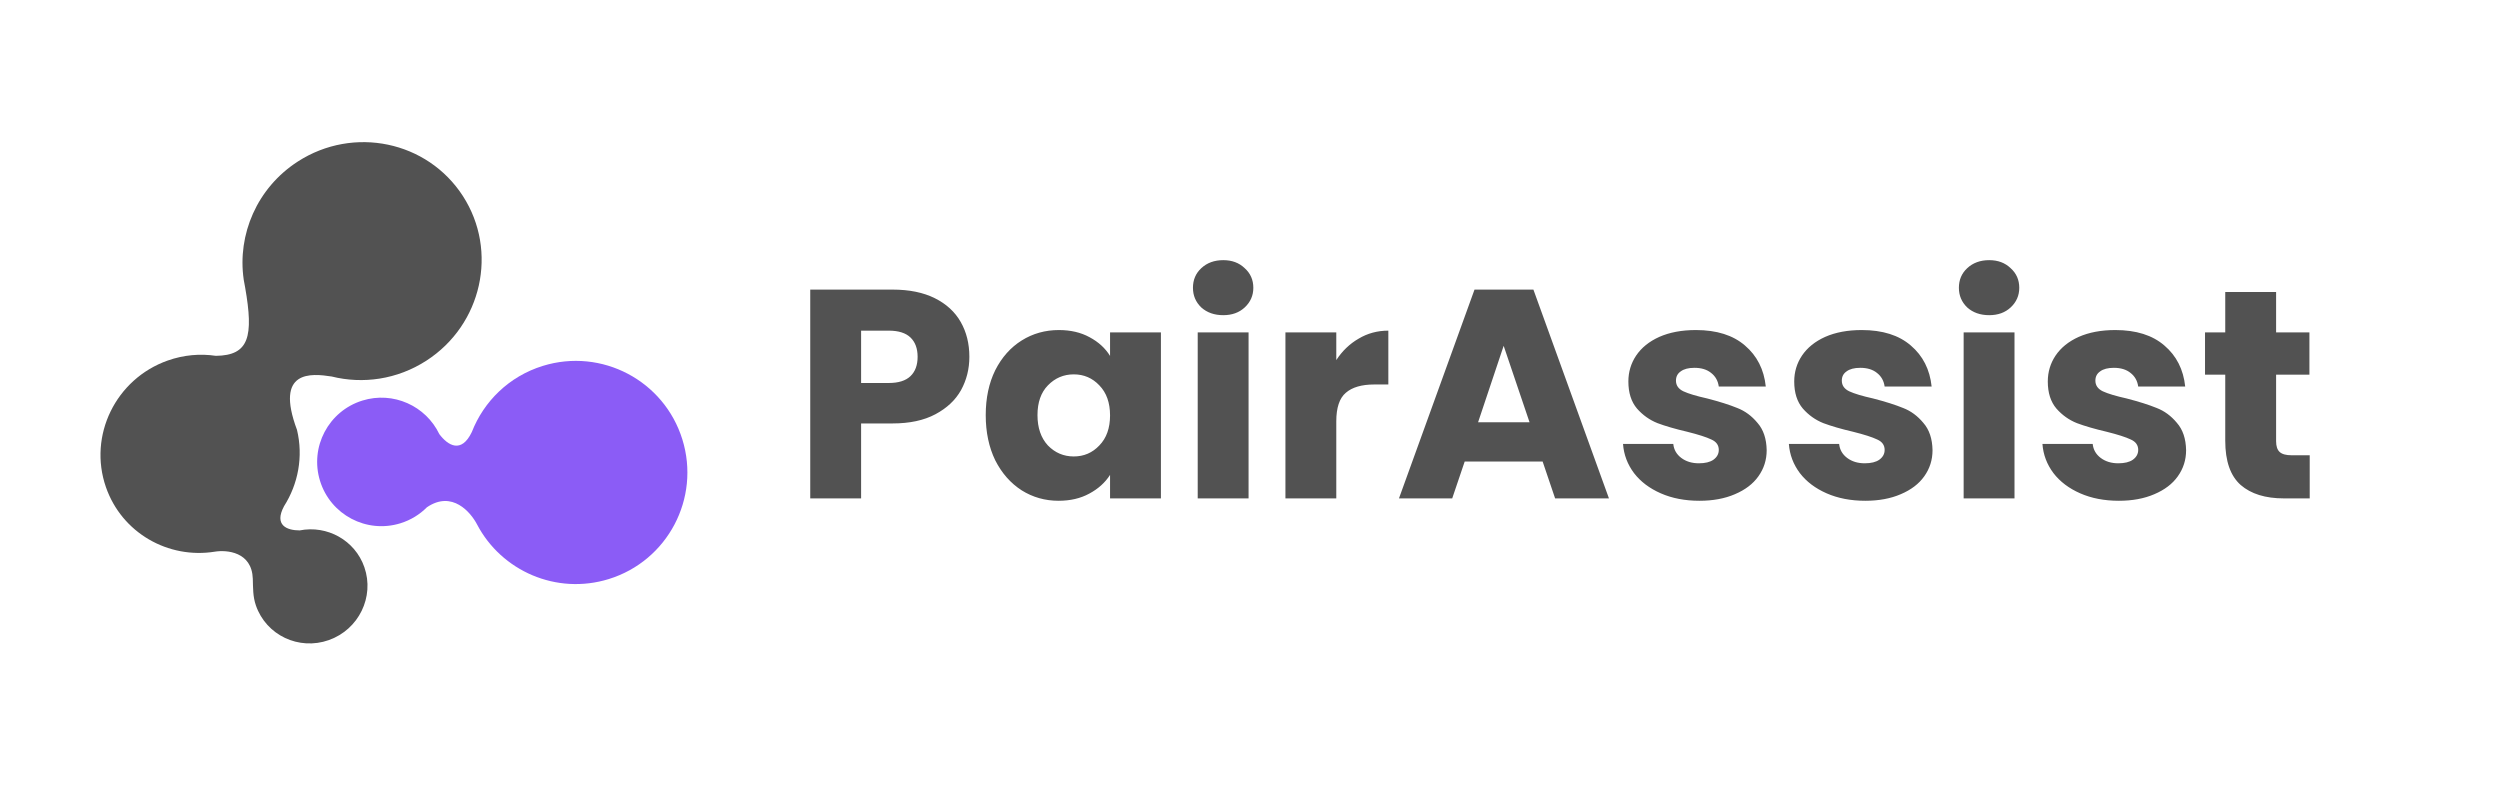
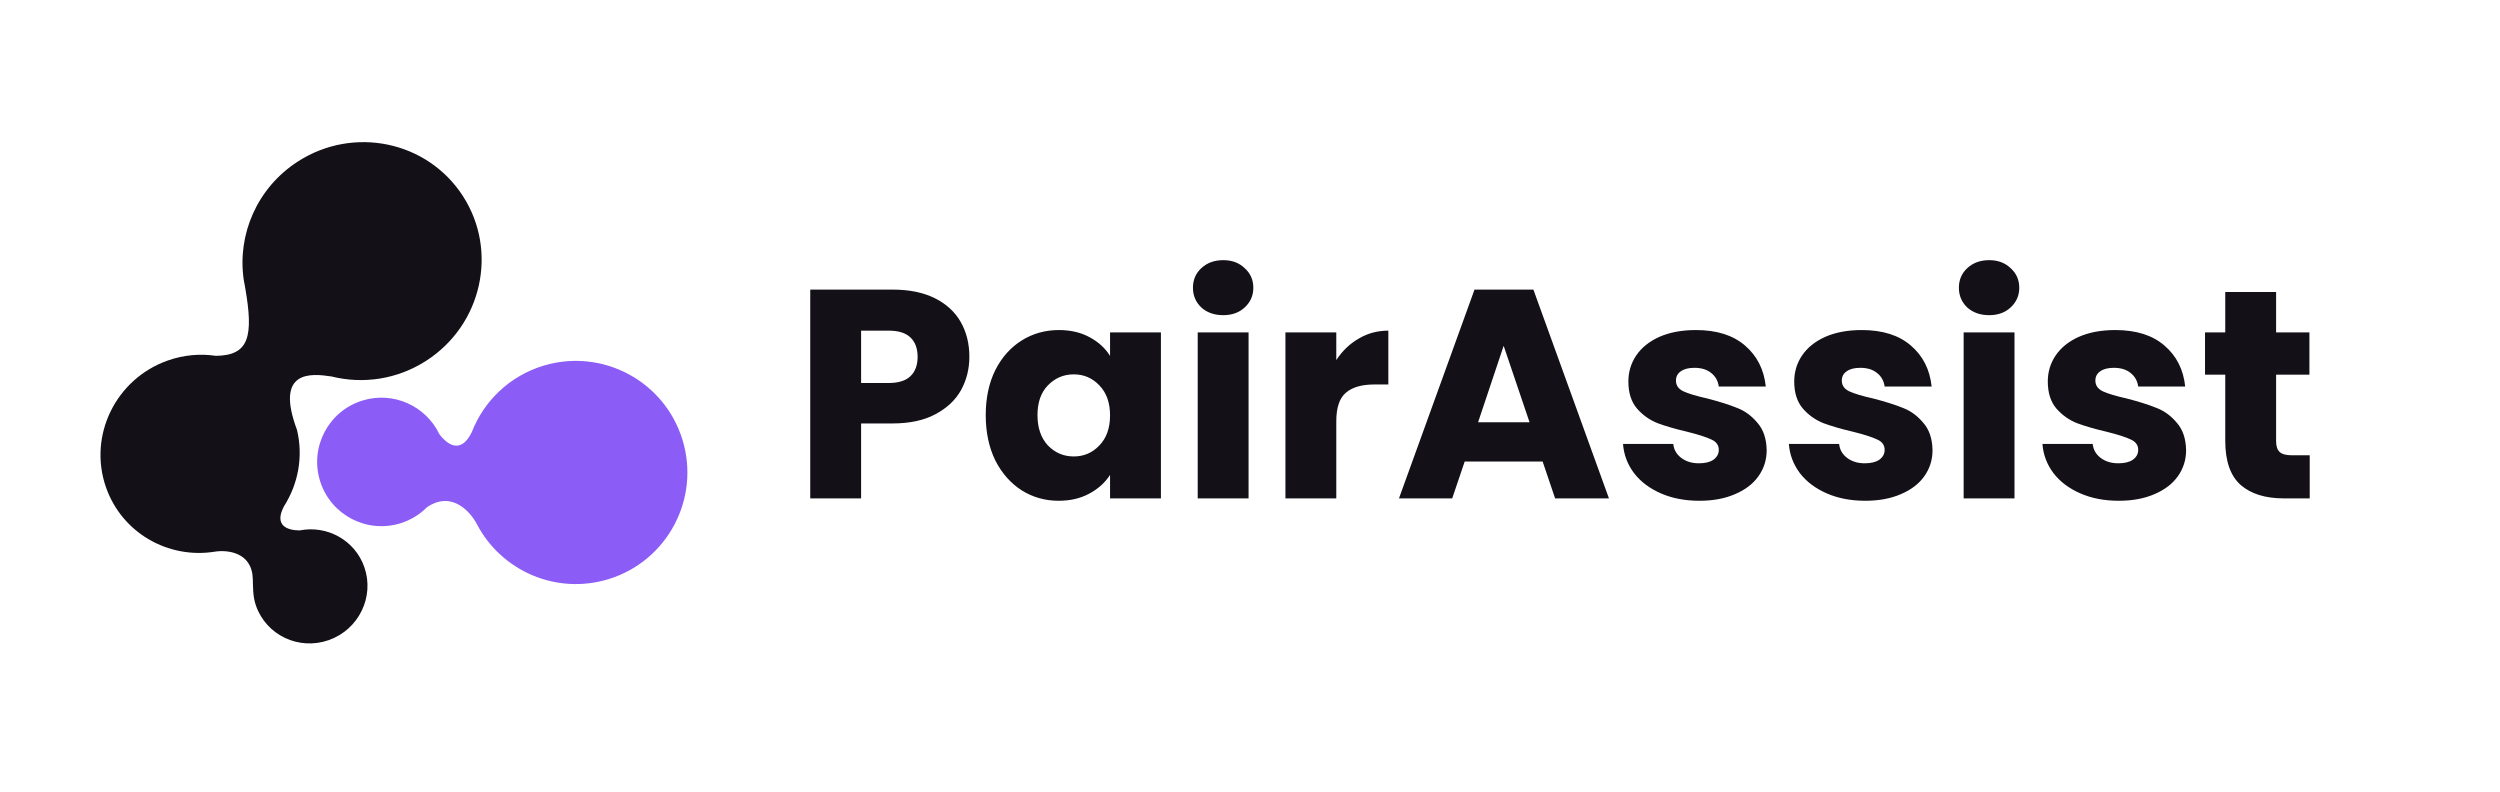
<svg xmlns="http://www.w3.org/2000/svg" width="622" height="197" viewBox="0 0 622 197" fill="none">
-   <path d="M241.178 88.776C241.178 91.785 240.487 94.548 239.106 97.064C237.725 99.531 235.603 101.529 232.742 103.058C229.881 104.587 226.329 105.352 222.086 105.352H214.242V124H201.588V72.052H222.086C226.23 72.052 229.733 72.767 232.594 74.198C235.455 75.629 237.601 77.602 239.032 80.118C240.463 82.634 241.178 85.52 241.178 88.776ZM221.124 95.288C223.541 95.288 225.342 94.721 226.526 93.586C227.71 92.451 228.302 90.848 228.302 88.776C228.302 86.704 227.71 85.101 226.526 83.966C225.342 82.831 223.541 82.264 221.124 82.264H214.242V95.288H221.124ZM245.25 103.28C245.25 99.037 246.039 95.313 247.618 92.106C249.246 88.899 251.441 86.433 254.204 84.706C256.966 82.979 260.05 82.116 263.454 82.116C266.364 82.116 268.905 82.708 271.076 83.892C273.296 85.076 274.998 86.63 276.182 88.554V82.708H288.836V124H276.182V118.154C274.948 120.078 273.222 121.632 271.002 122.816C268.831 124 266.29 124.592 263.38 124.592C260.025 124.592 256.966 123.729 254.204 122.002C251.441 120.226 249.246 117.735 247.618 114.528C246.039 111.272 245.25 107.523 245.25 103.28ZM276.182 103.354C276.182 100.197 275.294 97.705 273.518 95.88C271.791 94.055 269.67 93.142 267.154 93.142C264.638 93.142 262.492 94.055 260.716 95.88C258.989 97.656 258.126 100.123 258.126 103.28C258.126 106.437 258.989 108.953 260.716 110.828C262.492 112.653 264.638 113.566 267.154 113.566C269.67 113.566 271.791 112.653 273.518 110.828C275.294 109.003 276.182 106.511 276.182 103.354ZM304.354 78.416C302.134 78.416 300.309 77.775 298.878 76.492C297.497 75.16 296.806 73.532 296.806 71.608C296.806 69.635 297.497 68.007 298.878 66.724C300.309 65.392 302.134 64.726 304.354 64.726C306.525 64.726 308.301 65.392 309.682 66.724C311.113 68.007 311.828 69.635 311.828 71.608C311.828 73.532 311.113 75.16 309.682 76.492C308.301 77.775 306.525 78.416 304.354 78.416ZM310.644 82.708V124H297.99V82.708H310.644ZM332.469 89.59C333.949 87.321 335.799 85.545 338.019 84.262C340.239 82.93 342.705 82.264 345.419 82.264V95.658H341.941C338.783 95.658 336.415 96.349 334.837 97.73C333.258 99.062 332.469 101.43 332.469 104.834V124H319.815V82.708H332.469V89.59ZM383.805 114.824H364.417L361.309 124H348.063L366.859 72.052H381.511L400.307 124H386.913L383.805 114.824ZM380.549 105.056L374.111 86.038L367.747 105.056H380.549ZM422.825 124.592C419.224 124.592 416.017 123.975 413.205 122.742C410.393 121.509 408.173 119.831 406.545 117.71C404.917 115.539 404.005 113.122 403.807 110.458H416.313C416.461 111.889 417.127 113.048 418.311 113.936C419.495 114.824 420.951 115.268 422.677 115.268C424.256 115.268 425.465 114.972 426.303 114.38C427.191 113.739 427.635 112.925 427.635 111.938C427.635 110.754 427.019 109.891 425.785 109.348C424.552 108.756 422.554 108.115 419.791 107.424C416.831 106.733 414.365 106.018 412.391 105.278C410.418 104.489 408.716 103.28 407.285 101.652C405.855 99.975 405.139 97.73 405.139 94.918C405.139 92.55 405.781 90.404 407.063 88.48C408.395 86.507 410.319 84.953 412.835 83.818C415.401 82.683 418.435 82.116 421.937 82.116C427.117 82.116 431.187 83.399 434.147 85.964C437.157 88.529 438.883 91.933 439.327 96.176H427.635C427.438 94.745 426.797 93.611 425.711 92.772C424.675 91.933 423.294 91.514 421.567 91.514C420.087 91.514 418.953 91.81 418.163 92.402C417.374 92.945 416.979 93.709 416.979 94.696C416.979 95.88 417.596 96.768 418.829 97.36C420.112 97.952 422.085 98.544 424.749 99.136C427.808 99.925 430.299 100.715 432.223 101.504C434.147 102.244 435.825 103.477 437.255 105.204C438.735 106.881 439.5 109.151 439.549 112.012C439.549 114.429 438.859 116.6 437.477 118.524C436.145 120.399 434.197 121.879 431.631 122.964C429.115 124.049 426.18 124.592 422.825 124.592ZM464.089 124.592C460.488 124.592 457.281 123.975 454.469 122.742C451.657 121.509 449.437 119.831 447.809 117.71C446.181 115.539 445.268 113.122 445.071 110.458H457.577C457.725 111.889 458.391 113.048 459.575 113.936C460.759 114.824 462.214 115.268 463.941 115.268C465.52 115.268 466.728 114.972 467.567 114.38C468.455 113.739 468.899 112.925 468.899 111.938C468.899 110.754 468.282 109.891 467.049 109.348C465.816 108.756 463.818 108.115 461.055 107.424C458.095 106.733 455.628 106.018 453.655 105.278C451.682 104.489 449.98 103.28 448.549 101.652C447.118 99.975 446.403 97.73 446.403 94.918C446.403 92.55 447.044 90.404 448.327 88.48C449.659 86.507 451.583 84.953 454.099 83.818C456.664 82.683 459.698 82.116 463.201 82.116C468.381 82.116 472.451 83.399 475.411 85.964C478.42 88.529 480.147 91.933 480.591 96.176H468.899C468.702 94.745 468.06 93.611 466.975 92.772C465.939 91.933 464.558 91.514 462.831 91.514C461.351 91.514 460.216 91.81 459.427 92.402C458.638 92.945 458.243 93.709 458.243 94.696C458.243 95.88 458.86 96.768 460.093 97.36C461.376 97.952 463.349 98.544 466.013 99.136C469.072 99.925 471.563 100.715 473.487 101.504C475.411 102.244 477.088 103.477 478.519 105.204C479.999 106.881 480.764 109.151 480.813 112.012C480.813 114.429 480.122 116.6 478.741 118.524C477.409 120.399 475.46 121.879 472.895 122.964C470.379 124.049 467.444 124.592 464.089 124.592ZM494.919 78.416C492.699 78.416 490.873 77.775 489.443 76.492C488.061 75.16 487.371 73.532 487.371 71.608C487.371 69.635 488.061 68.007 489.443 66.724C490.873 65.392 492.699 64.726 494.919 64.726C497.089 64.726 498.865 65.392 500.247 66.724C501.677 68.007 502.393 69.635 502.393 71.608C502.393 73.532 501.677 75.16 500.247 76.492C498.865 77.775 497.089 78.416 494.919 78.416ZM501.209 82.708V124H488.555V82.708H501.209ZM527.177 124.592C523.576 124.592 520.369 123.975 517.557 122.742C514.745 121.509 512.525 119.831 510.897 117.71C509.269 115.539 508.356 113.122 508.159 110.458H520.665C520.813 111.889 521.479 113.048 522.663 113.936C523.847 114.824 525.302 115.268 527.029 115.268C528.608 115.268 529.816 114.972 530.655 114.38C531.543 113.739 531.987 112.925 531.987 111.938C531.987 110.754 531.37 109.891 530.137 109.348C528.904 108.756 526.906 108.115 524.143 107.424C521.183 106.733 518.716 106.018 516.743 105.278C514.77 104.489 513.068 103.28 511.637 101.652C510.206 99.975 509.491 97.73 509.491 94.918C509.491 92.55 510.132 90.404 511.415 88.48C512.747 86.507 514.671 84.953 517.187 83.818C519.752 82.683 522.786 82.116 526.289 82.116C531.469 82.116 535.539 83.399 538.499 85.964C541.508 88.529 543.235 91.933 543.679 96.176H531.987C531.79 94.745 531.148 93.611 530.063 92.772C529.027 91.933 527.646 91.514 525.919 91.514C524.439 91.514 523.304 91.81 522.515 92.402C521.726 92.945 521.331 93.709 521.331 94.696C521.331 95.88 521.948 96.768 523.181 97.36C524.464 97.952 526.437 98.544 529.101 99.136C532.16 99.925 534.651 100.715 536.575 101.504C538.499 102.244 540.176 103.477 541.607 105.204C543.087 106.881 543.852 109.151 543.901 112.012C543.901 114.429 543.21 116.6 541.829 118.524C540.497 120.399 538.548 121.879 535.983 122.964C533.467 124.049 530.532 124.592 527.177 124.592ZM574.657 113.27V124H568.219C563.631 124 560.054 122.89 557.489 120.67C554.923 118.401 553.641 114.725 553.641 109.644V93.216H548.609V82.708H553.641V72.644H566.295V82.708H574.583V93.216H566.295V109.792C566.295 111.025 566.591 111.913 567.183 112.456C567.775 112.999 568.761 113.27 570.143 113.27H574.657Z" fill="#525252" />
+   <path d="M241.178 88.776C241.178 91.785 240.487 94.548 239.106 97.064C237.725 99.531 235.603 101.529 232.742 103.058C229.881 104.587 226.329 105.352 222.086 105.352H214.242V124H201.588V72.052H222.086C226.23 72.052 229.733 72.767 232.594 74.198C235.455 75.629 237.601 77.602 239.032 80.118C240.463 82.634 241.178 85.52 241.178 88.776ZM221.124 95.288C223.541 95.288 225.342 94.721 226.526 93.586C227.71 92.451 228.302 90.848 228.302 88.776C228.302 86.704 227.71 85.101 226.526 83.966C225.342 82.831 223.541 82.264 221.124 82.264H214.242V95.288H221.124ZM245.25 103.28C245.25 99.037 246.039 95.313 247.618 92.106C249.246 88.899 251.441 86.433 254.204 84.706C256.966 82.979 260.05 82.116 263.454 82.116C266.364 82.116 268.905 82.708 271.076 83.892C273.296 85.076 274.998 86.63 276.182 88.554V82.708H288.836V124H276.182V118.154C274.948 120.078 273.222 121.632 271.002 122.816C268.831 124 266.29 124.592 263.38 124.592C260.025 124.592 256.966 123.729 254.204 122.002C251.441 120.226 249.246 117.735 247.618 114.528C246.039 111.272 245.25 107.523 245.25 103.28ZM276.182 103.354C276.182 100.197 275.294 97.705 273.518 95.88C271.791 94.055 269.67 93.142 267.154 93.142C264.638 93.142 262.492 94.055 260.716 95.88C258.989 97.656 258.126 100.123 258.126 103.28C258.126 106.437 258.989 108.953 260.716 110.828C262.492 112.653 264.638 113.566 267.154 113.566C269.67 113.566 271.791 112.653 273.518 110.828C275.294 109.003 276.182 106.511 276.182 103.354ZM304.354 78.416C302.134 78.416 300.309 77.775 298.878 76.492C297.497 75.16 296.806 73.532 296.806 71.608C296.806 69.635 297.497 68.007 298.878 66.724C300.309 65.392 302.134 64.726 304.354 64.726C306.525 64.726 308.301 65.392 309.682 66.724C311.113 68.007 311.828 69.635 311.828 71.608C311.828 73.532 311.113 75.16 309.682 76.492C308.301 77.775 306.525 78.416 304.354 78.416ZM310.644 82.708V124H297.99V82.708H310.644ZM332.469 89.59C333.949 87.321 335.799 85.545 338.019 84.262C340.239 82.93 342.705 82.264 345.419 82.264V95.658H341.941C338.783 95.658 336.415 96.349 334.837 97.73C333.258 99.062 332.469 101.43 332.469 104.834V124H319.815V82.708H332.469V89.59ZM383.805 114.824H364.417L361.309 124H348.063L366.859 72.052H381.511L400.307 124H386.913L383.805 114.824ZM380.549 105.056L374.111 86.038L367.747 105.056H380.549ZM422.825 124.592C419.224 124.592 416.017 123.975 413.205 122.742C410.393 121.509 408.173 119.831 406.545 117.71C404.917 115.539 404.005 113.122 403.807 110.458H416.313C416.461 111.889 417.127 113.048 418.311 113.936C419.495 114.824 420.951 115.268 422.677 115.268C424.256 115.268 425.465 114.972 426.303 114.38C427.191 113.739 427.635 112.925 427.635 111.938C427.635 110.754 427.019 109.891 425.785 109.348C424.552 108.756 422.554 108.115 419.791 107.424C416.831 106.733 414.365 106.018 412.391 105.278C410.418 104.489 408.716 103.28 407.285 101.652C405.855 99.975 405.139 97.73 405.139 94.918C405.139 92.55 405.781 90.404 407.063 88.48C408.395 86.507 410.319 84.953 412.835 83.818C415.401 82.683 418.435 82.116 421.937 82.116C427.117 82.116 431.187 83.399 434.147 85.964C437.157 88.529 438.883 91.933 439.327 96.176H427.635C427.438 94.745 426.797 93.611 425.711 92.772C424.675 91.933 423.294 91.514 421.567 91.514C420.087 91.514 418.953 91.81 418.163 92.402C417.374 92.945 416.979 93.709 416.979 94.696C416.979 95.88 417.596 96.768 418.829 97.36C420.112 97.952 422.085 98.544 424.749 99.136C427.808 99.925 430.299 100.715 432.223 101.504C434.147 102.244 435.825 103.477 437.255 105.204C438.735 106.881 439.5 109.151 439.549 112.012C439.549 114.429 438.859 116.6 437.477 118.524C436.145 120.399 434.197 121.879 431.631 122.964C429.115 124.049 426.18 124.592 422.825 124.592ZM464.089 124.592C460.488 124.592 457.281 123.975 454.469 122.742C451.657 121.509 449.437 119.831 447.809 117.71C446.181 115.539 445.268 113.122 445.071 110.458H457.577C457.725 111.889 458.391 113.048 459.575 113.936C460.759 114.824 462.214 115.268 463.941 115.268C465.52 115.268 466.728 114.972 467.567 114.38C468.455 113.739 468.899 112.925 468.899 111.938C468.899 110.754 468.282 109.891 467.049 109.348C465.816 108.756 463.818 108.115 461.055 107.424C458.095 106.733 455.628 106.018 453.655 105.278C451.682 104.489 449.98 103.28 448.549 101.652C447.118 99.975 446.403 97.73 446.403 94.918C446.403 92.55 447.044 90.404 448.327 88.48C449.659 86.507 451.583 84.953 454.099 83.818C456.664 82.683 459.698 82.116 463.201 82.116C468.381 82.116 472.451 83.399 475.411 85.964C478.42 88.529 480.147 91.933 480.591 96.176H468.899C468.702 94.745 468.06 93.611 466.975 92.772C465.939 91.933 464.558 91.514 462.831 91.514C461.351 91.514 460.216 91.81 459.427 92.402C458.638 92.945 458.243 93.709 458.243 94.696C458.243 95.88 458.86 96.768 460.093 97.36C461.376 97.952 463.349 98.544 466.013 99.136C469.072 99.925 471.563 100.715 473.487 101.504C475.411 102.244 477.088 103.477 478.519 105.204C479.999 106.881 480.764 109.151 480.813 112.012C480.813 114.429 480.122 116.6 478.741 118.524C477.409 120.399 475.46 121.879 472.895 122.964C470.379 124.049 467.444 124.592 464.089 124.592ZM494.919 78.416C492.699 78.416 490.873 77.775 489.443 76.492C488.061 75.16 487.371 73.532 487.371 71.608C487.371 69.635 488.061 68.007 489.443 66.724C490.873 65.392 492.699 64.726 494.919 64.726C497.089 64.726 498.865 65.392 500.247 66.724C501.677 68.007 502.393 69.635 502.393 71.608C502.393 73.532 501.677 75.16 500.247 76.492C498.865 77.775 497.089 78.416 494.919 78.416ZM501.209 82.708V124H488.555V82.708H501.209ZM527.177 124.592C523.576 124.592 520.369 123.975 517.557 122.742C514.745 121.509 512.525 119.831 510.897 117.71C509.269 115.539 508.356 113.122 508.159 110.458H520.665C520.813 111.889 521.479 113.048 522.663 113.936C523.847 114.824 525.302 115.268 527.029 115.268C528.608 115.268 529.816 114.972 530.655 114.38C531.543 113.739 531.987 112.925 531.987 111.938C531.987 110.754 531.37 109.891 530.137 109.348C528.904 108.756 526.906 108.115 524.143 107.424C521.183 106.733 518.716 106.018 516.743 105.278C514.77 104.489 513.068 103.28 511.637 101.652C510.206 99.975 509.491 97.73 509.491 94.918C509.491 92.55 510.132 90.404 511.415 88.48C512.747 86.507 514.671 84.953 517.187 83.818C519.752 82.683 522.786 82.116 526.289 82.116C531.469 82.116 535.539 83.399 538.499 85.964C541.508 88.529 543.235 91.933 543.679 96.176H531.987C531.79 94.745 531.148 93.611 530.063 92.772C529.027 91.933 527.646 91.514 525.919 91.514C524.439 91.514 523.304 91.81 522.515 92.402C521.726 92.945 521.331 93.709 521.331 94.696C521.331 95.88 521.948 96.768 523.181 97.36C524.464 97.952 526.437 98.544 529.101 99.136C532.16 99.925 534.651 100.715 536.575 101.504C538.499 102.244 540.176 103.477 541.607 105.204C543.087 106.881 543.852 109.151 543.901 112.012C543.901 114.429 543.21 116.6 541.829 118.524C540.497 120.399 538.548 121.879 535.983 122.964C533.467 124.049 530.532 124.592 527.177 124.592ZM574.657 113.27V124H568.219C563.631 124 560.054 122.89 557.489 120.67C554.923 118.401 553.641 114.725 553.641 109.644V93.216H548.609V82.708H553.641V72.644H566.295V82.708H574.583V93.216H566.295V109.792C566.295 111.025 566.591 111.913 567.183 112.456C567.775 112.999 568.761 113.27 570.143 113.27H574.657Z" fill="#131117" />
  <path d="M106.215 126.211C104.435 128 102.203 129.393 99.624 130.192C91.193 132.804 82.24 128.088 79.628 119.656C77.015 111.225 81.732 102.273 90.163 99.66C97.833 97.284 105.934 100.972 109.301 108.004C111.418 110.829 114.775 112.945 117.39 107.486C120.356 99.877 126.637 93.642 135.044 91.037C149.688 86.499 165.237 94.692 169.774 109.335C174.312 123.979 166.119 139.528 151.476 144.066C138.472 148.095 124.755 142.086 118.668 130.436C117.151 127.532 112.522 121.911 106.215 126.211Z" fill="#8B5CF6" />
-   <path d="M60.63 69.521C59.021 58.385 63.922 46.752 74.097 40.188C87.954 31.248 106.344 35.093 115.173 48.778C124.001 62.462 119.925 80.802 106.069 89.742C98.79 94.438 90.261 95.606 82.524 93.675C77.472 92.896 68.287 91.928 73.895 106.961C75.491 113.611 74.177 120.427 70.669 125.942C68.115 130.707 71.408 131.965 74.558 131.966C81.399 130.615 88.326 134.408 90.656 141.124C93.217 148.506 89.254 156.625 81.803 159.258C74.353 161.891 66.236 158.04 63.675 150.658C62.891 148.399 62.974 146.3 62.897 144C62.671 137.229 56.353 136.786 53.463 137.254C41.862 139.132 30.303 132.583 26.353 121.196C21.904 108.374 28.788 94.272 41.729 89.7C45.718 88.29 49.817 87.951 53.71 88.531C61.984 88.437 63.132 83.74 60.992 71.528C60.857 70.905 60.742 70.279 60.649 69.652C60.641 69.609 60.633 69.565 60.624 69.522L60.63 69.521Z" fill="#525252" />
+   <path d="M60.63 69.521C59.021 58.385 63.922 46.752 74.097 40.188C87.954 31.248 106.344 35.093 115.173 48.778C124.001 62.462 119.925 80.802 106.069 89.742C98.79 94.438 90.261 95.606 82.524 93.675C77.472 92.896 68.287 91.928 73.895 106.961C75.491 113.611 74.177 120.427 70.669 125.942C68.115 130.707 71.408 131.965 74.558 131.966C81.399 130.615 88.326 134.408 90.656 141.124C93.217 148.506 89.254 156.625 81.803 159.258C74.353 161.891 66.236 158.04 63.675 150.658C62.891 148.399 62.974 146.3 62.897 144C62.671 137.229 56.353 136.786 53.463 137.254C41.862 139.132 30.303 132.583 26.353 121.196C21.904 108.374 28.788 94.272 41.729 89.7C45.718 88.29 49.817 87.951 53.71 88.531C61.984 88.437 63.132 83.74 60.992 71.528C60.857 70.905 60.742 70.279 60.649 69.652C60.641 69.609 60.633 69.565 60.624 69.522L60.63 69.521Z" fill="#131117" />
</svg>
